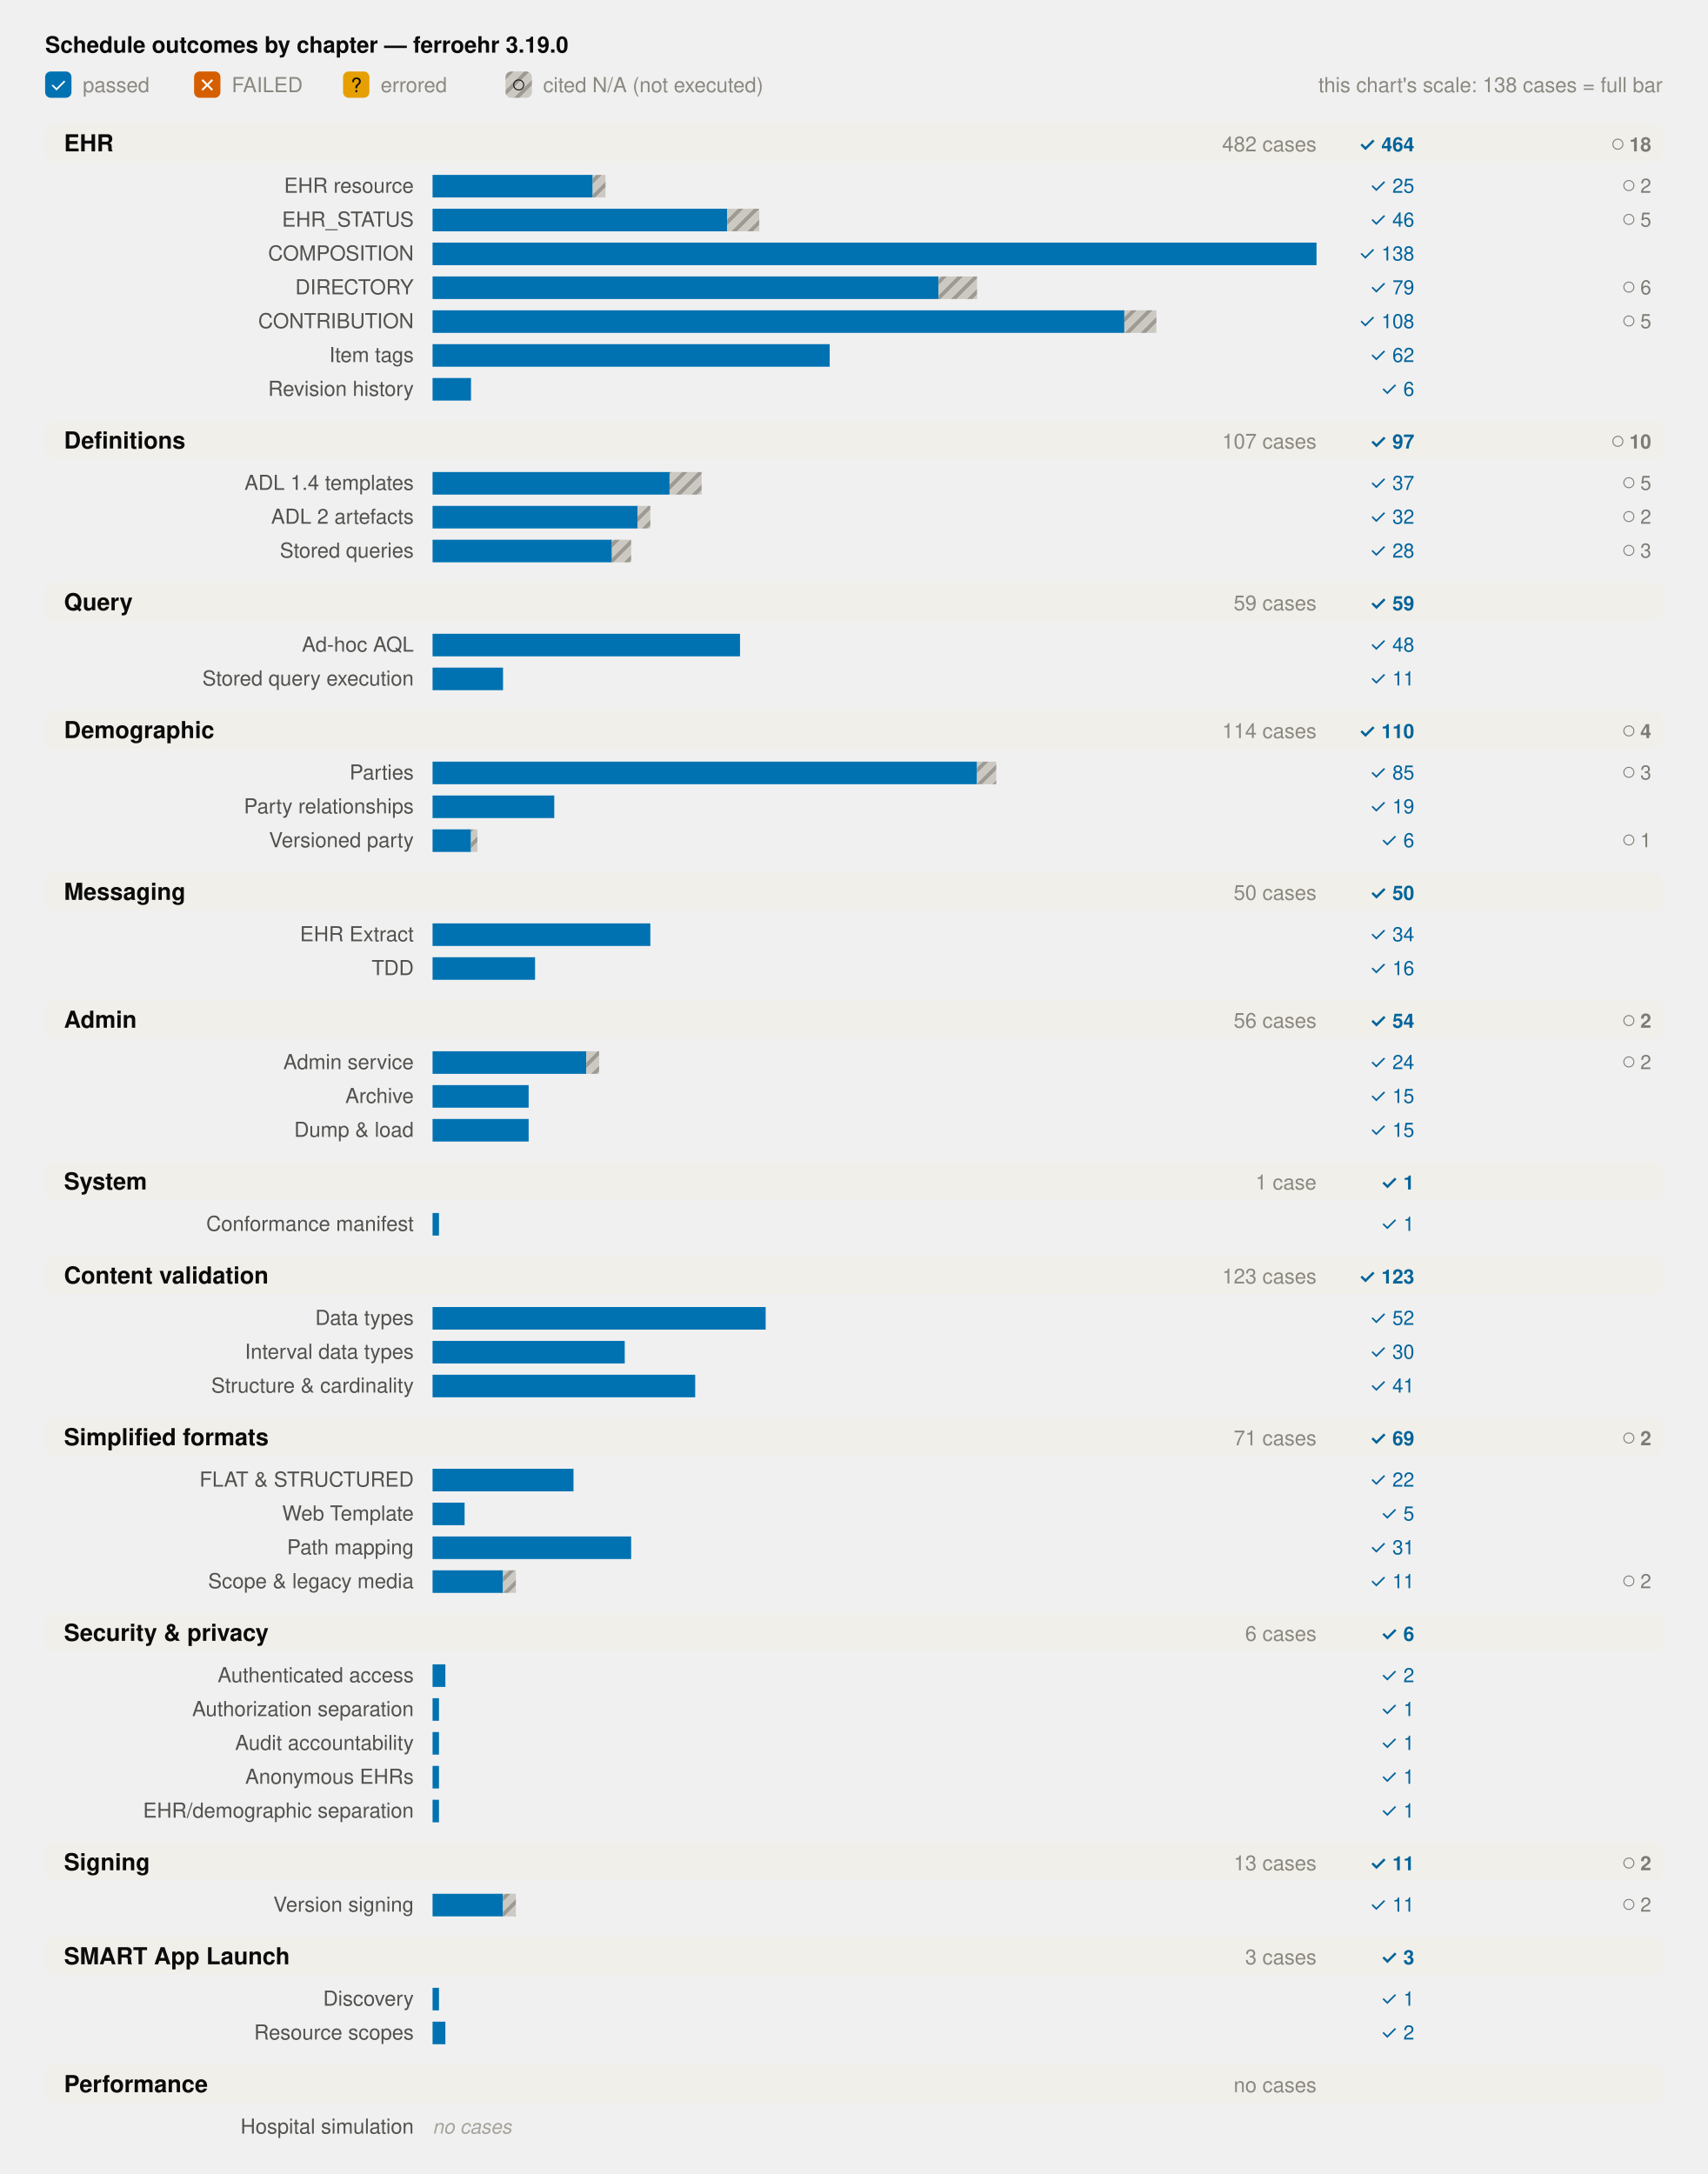
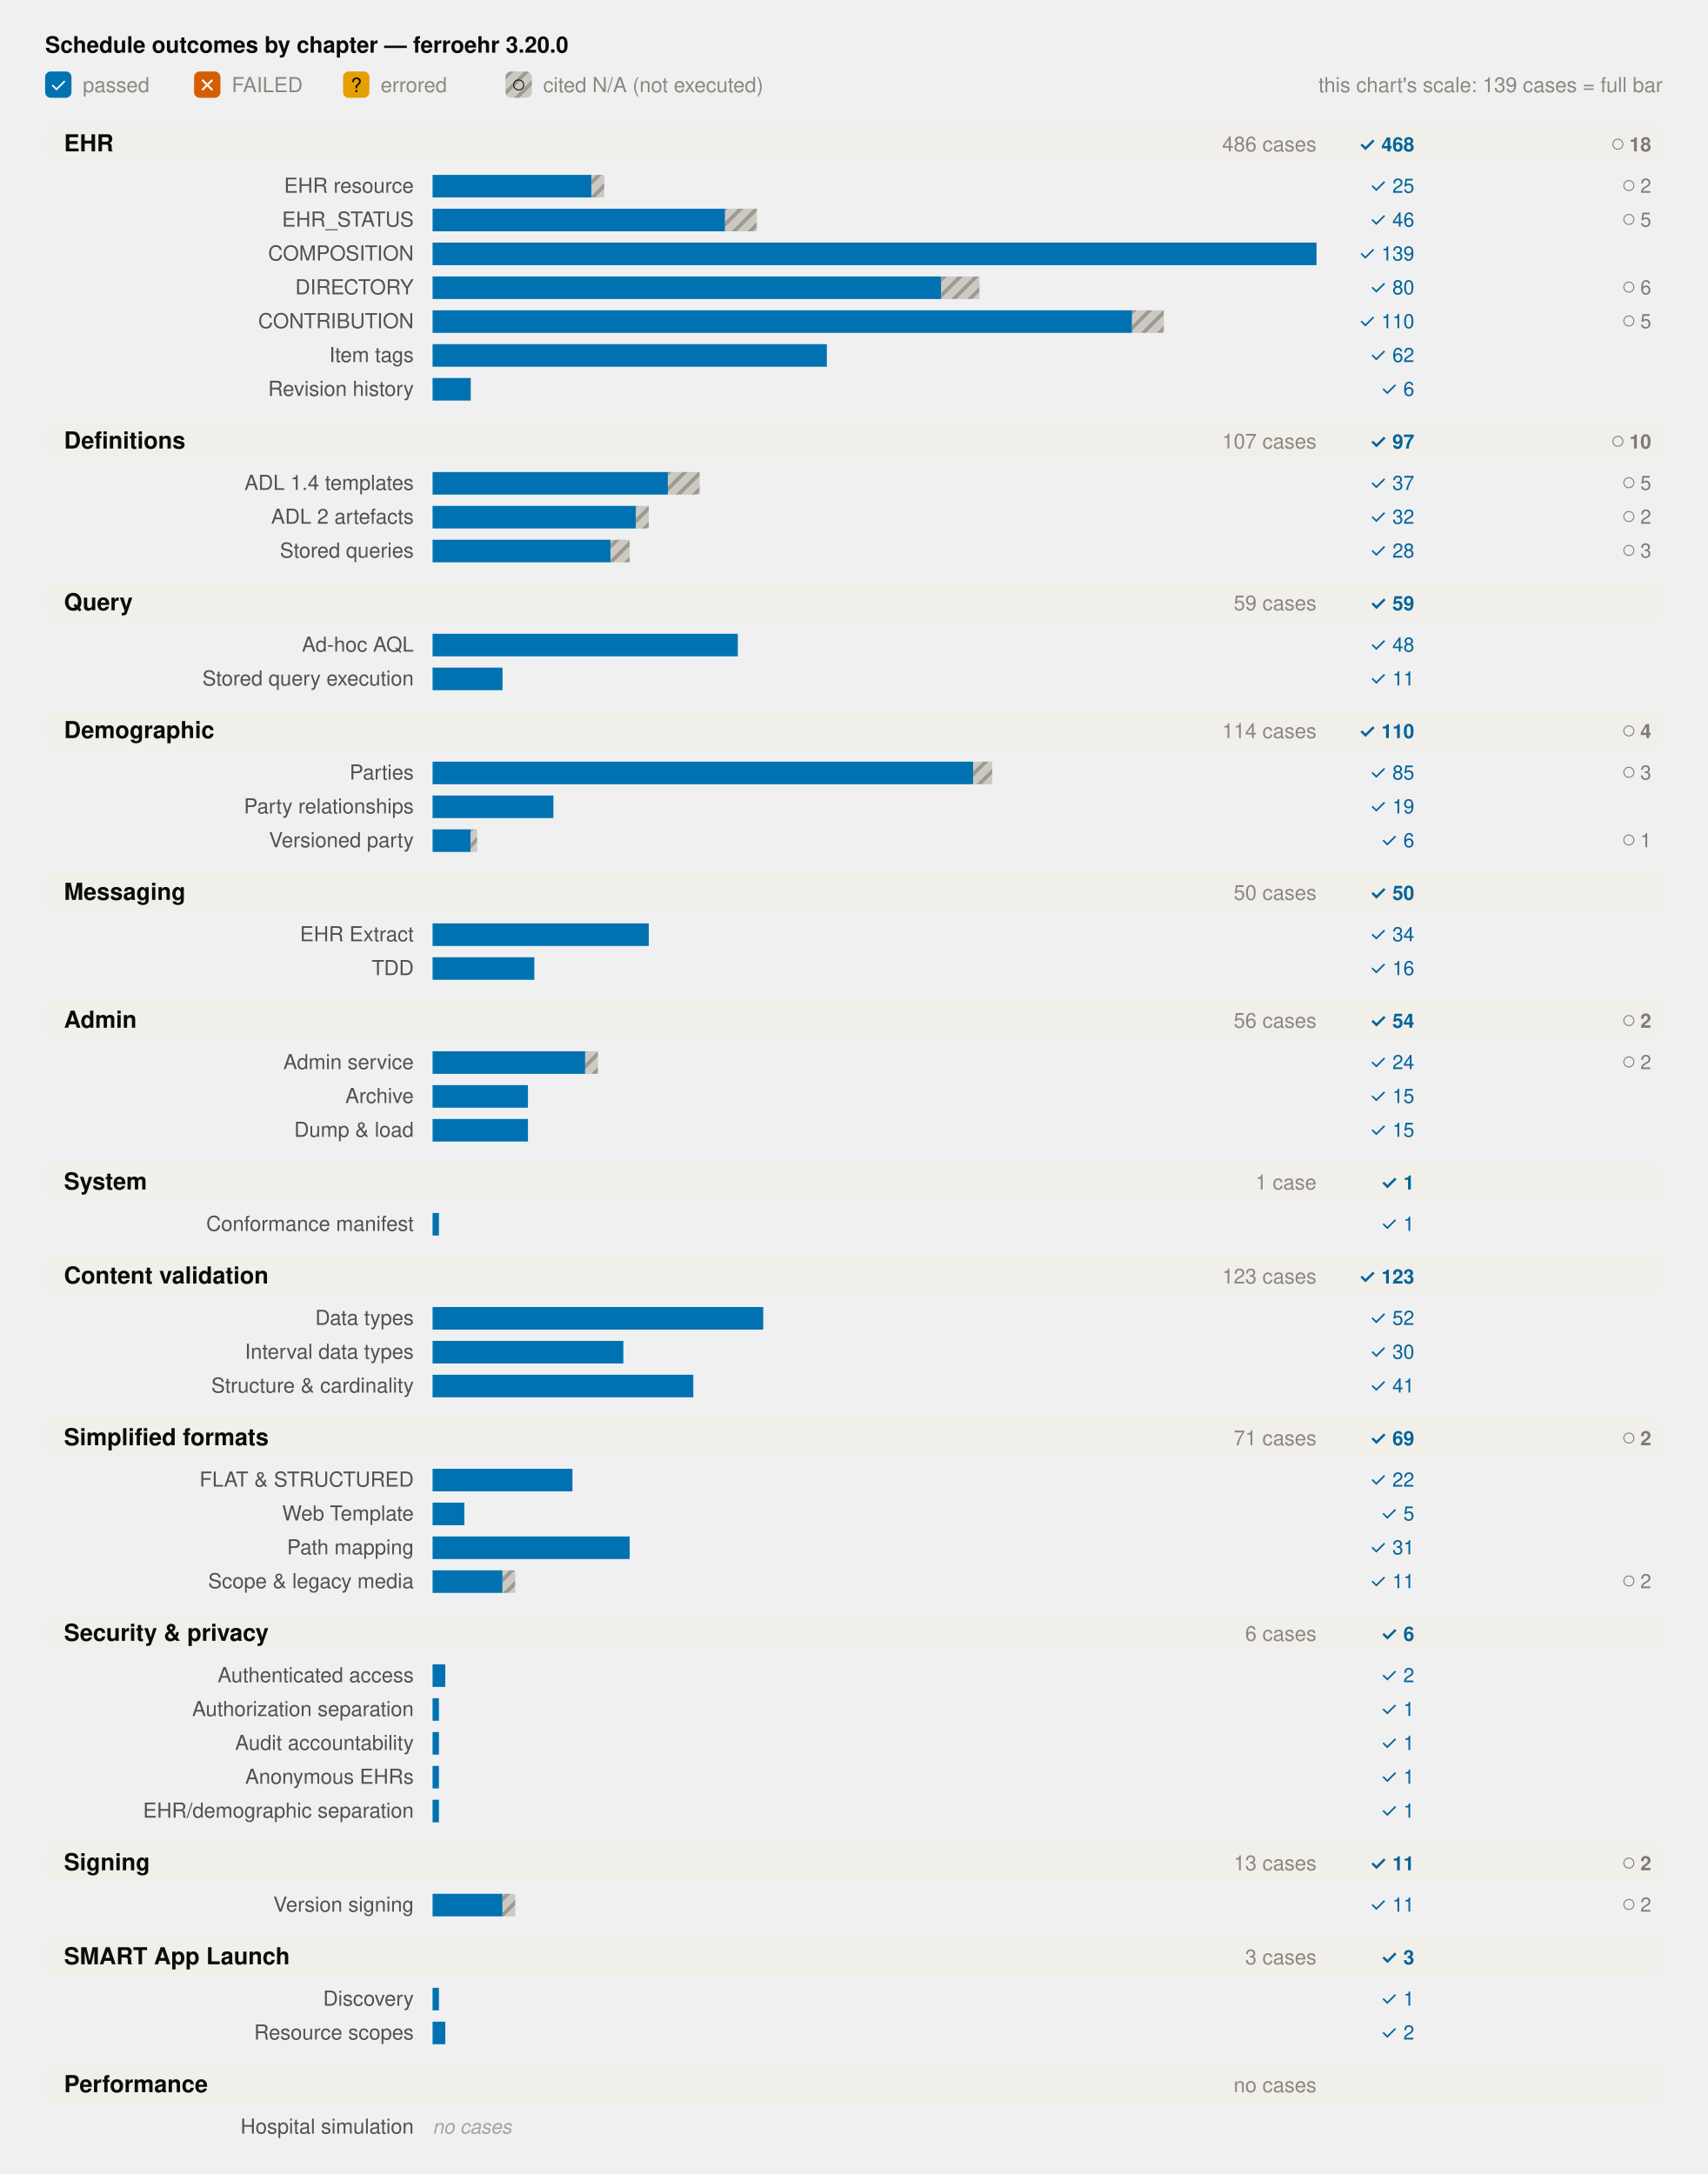
<svg xmlns="http://www.w3.org/2000/svg" viewBox="0 0 908 1156" width="908" height="1156" role="img">
  <style>
text { fill: #52514e; font: 12px -apple-system, 'Segoe UI', Helvetica, Arial, sans-serif; }
.title { fill: #0b0b0b; font-weight: 600; }
.muted { fill: #8a8880; font-size: 11px; }
.grid { stroke: #e4e2dd; stroke-width: 1; }
.cell-label { fill: #ffffff; font-size: 11px; }
.cell-label-dim { fill: #0b0b0b; font-size: 11px; }
.ev-passed { fill: #0072b2; }
.ev-failed { fill: #d55e00; }
.ev-inconclusive { fill: #e69f00; }
.ev-not-evidenced { fill: #cbc9c2; }
.ev-not-claimed { fill: #edece8; }
.cell-required { stroke: #52514e; stroke-width: 1.2; }
.cell-optional { stroke: #cbc9c2; stroke-width: 1; stroke-dasharray: 3 2; }
.bar-passed { fill: #0072b2; }
.bar-failed { fill: #d55e00; }
.bar-errored { fill: #e69f00; }
.bar-na { fill: #cbc9c2; }
.seg-label { fill: #ffffff; font-size: 10.5px; }
.seg-label-dim { fill: #0b0b0b; font-size: 10.5px; }
@media (prefers-color-scheme: dark) {
text { fill: #c3c2b7; }
.title { fill: #ffffff; }
.muted { fill: #8f8e85; }
.grid { stroke: #3a3a38; }
.cell-label { fill: #ffffff; }
.cell-label-dim { fill: #e8e6e0; }
.ev-passed { fill: #3987e5; }
.ev-failed { fill: #e5484d; }
.ev-inconclusive { fill: #f5a623; }
.ev-not-evidenced { fill: #4a4a47; }
.ev-not-claimed { fill: #2b2b29; }
.cell-required { stroke: #c3c2b7; }
.cell-optional { stroke: #4a4a47; }
.bar-passed { fill: #3987e5; }
.bar-failed { fill: #e5484d; }
.bar-errored { fill: #d9a514; }
.bar-na { fill: #4a4a47; }
.seg-label-dim { fill: #e8e6e0; }
}
</style>
  <style>
.chap-row { fill: #f1efe9; }
.chap-name { fill: #0b0b0b; font-size: 12.5px; font-weight: 600; }
.band-label { fill: #52514e; font-size: 11px; }
.band-empty { fill: #a5a39b; font-size: 10.5px; font-style: italic; }
.count { font-size: 10.5px; }
.count-strong { font-weight: 600; }
.count-passed { fill: #00639b; }
.count-failed { fill: #c0530b; font-weight: 600; }
.count-errored { fill: #9a7100; }
.count-na { fill: #7d7b74; }
.na-line { stroke: #9d9b93; stroke-width: 2; }
@media (prefers-color-scheme: dark) {
.chap-row { fill: #2b2b29; }
.chap-name { fill: #ffffff; }
.band-label { fill: #c3c2b7; }
.band-empty { fill: #6f6e68; }
.count-passed { fill: #4f97ee; }
.count-failed { fill: #f2696d; }
.count-errored { fill: #d9a514; }
.count-na { fill: #8f8e85; }
.na-line { stroke: #6d6d69; }
}
</style>
  <defs>
    <pattern id="na-hatch" width="6" height="6" patternUnits="userSpaceOnUse" patternTransform="rotate(45)">
      <rect width="6" height="6" class="bar-na" />
      <line x1="3" y1="0" x2="3" y2="6" class="na-line" />
    </pattern>
  </defs>
-   <text x="24" y="28" class="title">Schedule outcomes by chapter — ferroehr 3.19.0</text>
+   <text x="24" y="28" class="title">Schedule outcomes by chapter — ferroehr 3.20.0</text>
  <rect x="24" y="38" width="14" height="14" rx="3" class="bar-passed" />
  <text x="31" y="49" class="seg-label" text-anchor="middle">✓</text>
  <text x="44" y="49" class="muted">passed</text>
  <rect x="103.2" y="38" width="14" height="14" rx="3" class="bar-failed" />
  <text x="110.2" y="49" class="seg-label" text-anchor="middle">✕</text>
  <text x="123.2" y="49" class="muted">FAILED</text>
  <rect x="182.4" y="38" width="14" height="14" rx="3" class="bar-errored" />
  <text x="189.4" y="49" class="seg-label-dim" text-anchor="middle">?</text>
  <text x="202.4" y="49" class="muted">errored</text>
  <rect x="268.8" y="38" width="14" height="14" rx="3" fill="url(#na-hatch)" />
  <text x="275.8" y="49" class="seg-label-dim" text-anchor="middle">○</text>
  <text x="288.8" y="49" class="muted">cited N/A (not executed)</text>
-   <text x="884" y="49" class="muted" text-anchor="end">this chart's scale: 138 cases = full bar</text>
+   <text x="884" y="49" class="muted" text-anchor="end">this chart's scale: 139 cases = full bar</text>
  <rect x="24" y="66" width="860" height="20" rx="4" class="chap-row" />
  <text x="34" y="80.5" class="chap-name">EHR</text>
-   <text x="700" y="80.5" class="muted" text-anchor="end">482 cases</text>
-   <text x="752" y="80.5" class="count count-passed count-strong" text-anchor="end">✓ 464</text>
+   <text x="700" y="80.5" class="muted" text-anchor="end">486 cases</text>
+   <text x="752" y="80.5" class="count count-passed count-strong" text-anchor="end">✓ 468</text>
  <text x="878" y="80.5" class="count count-na count-strong" text-anchor="end">○ 18</text>
  <text x="220" y="102.5" class="band-label" text-anchor="end">EHR resource</text>
-   <rect x="230" y="93" width="85.145" height="12" class="bar-passed" />
-   <rect x="315.145" y="93" width="6.812" height="12" fill="url(#na-hatch)" />
+   <rect x="230" y="93" width="84.532" height="12" class="bar-passed" />
+   <rect x="314.532" y="93" width="6.763" height="12" fill="url(#na-hatch)" />
  <text x="752" y="102.5" class="count count-passed" text-anchor="end">✓ 25</text>
  <text x="878" y="102.5" class="count count-na" text-anchor="end">○ 2</text>
  <text x="220" y="120.5" class="band-label" text-anchor="end">EHR_STATUS</text>
-   <rect x="230" y="111" width="156.667" height="12" class="bar-passed" />
-   <rect x="386.667" y="111" width="17.029" height="12" fill="url(#na-hatch)" />
+   <rect x="230" y="111" width="155.54" height="12" class="bar-passed" />
+   <rect x="385.54" y="111" width="16.906" height="12" fill="url(#na-hatch)" />
  <text x="752" y="120.5" class="count count-passed" text-anchor="end">✓ 46</text>
  <text x="878" y="120.5" class="count count-na" text-anchor="end">○ 5</text>
  <text x="220" y="138.5" class="band-label" text-anchor="end">COMPOSITION</text>
  <rect x="230" y="129" width="470" height="12" class="bar-passed" />
-   <text x="752" y="138.5" class="count count-passed" text-anchor="end">✓ 138</text>
+   <text x="752" y="138.5" class="count count-passed" text-anchor="end">✓ 139</text>
  <text x="220" y="156.5" class="band-label" text-anchor="end">DIRECTORY</text>
-   <rect x="230" y="147" width="269.058" height="12" class="bar-passed" />
-   <rect x="499.058" y="147" width="20.435" height="12" fill="url(#na-hatch)" />
-   <text x="752" y="156.5" class="count count-passed" text-anchor="end">✓ 79</text>
+   <rect x="230" y="147" width="270.504" height="12" class="bar-passed" />
+   <rect x="500.504" y="147" width="20.288" height="12" fill="url(#na-hatch)" />
+   <text x="752" y="156.5" class="count count-passed" text-anchor="end">✓ 80</text>
  <text x="878" y="156.5" class="count count-na" text-anchor="end">○ 6</text>
  <text x="220" y="174.5" class="band-label" text-anchor="end">CONTRIBUTION</text>
-   <rect x="230" y="165" width="367.826" height="12" class="bar-passed" />
-   <rect x="597.826" y="165" width="17.029" height="12" fill="url(#na-hatch)" />
-   <text x="752" y="174.5" class="count count-passed" text-anchor="end">✓ 108</text>
+   <rect x="230" y="165" width="371.942" height="12" class="bar-passed" />
+   <rect x="601.942" y="165" width="16.906" height="12" fill="url(#na-hatch)" />
+   <text x="752" y="174.5" class="count count-passed" text-anchor="end">✓ 110</text>
  <text x="878" y="174.5" class="count count-na" text-anchor="end">○ 5</text>
  <text x="220" y="192.5" class="band-label" text-anchor="end">Item tags</text>
-   <rect x="230" y="183" width="211.159" height="12" class="bar-passed" />
+   <rect x="230" y="183" width="209.64" height="12" class="bar-passed" />
  <text x="752" y="192.5" class="count count-passed" text-anchor="end">✓ 62</text>
  <text x="220" y="210.5" class="band-label" text-anchor="end">Revision history</text>
-   <rect x="230" y="201" width="20.435" height="12" class="bar-passed" />
+   <rect x="230" y="201" width="20.288" height="12" class="bar-passed" />
  <text x="752" y="210.5" class="count count-passed" text-anchor="end">✓ 6</text>
  <rect x="24" y="224" width="860" height="20" rx="4" class="chap-row" />
  <text x="34" y="238.5" class="chap-name">Definitions</text>
  <text x="700" y="238.5" class="muted" text-anchor="end">107 cases</text>
  <text x="752" y="238.5" class="count count-passed count-strong" text-anchor="end">✓ 97</text>
  <text x="878" y="238.5" class="count count-na count-strong" text-anchor="end">○ 10</text>
  <text x="220" y="260.5" class="band-label" text-anchor="end">ADL 1.4 templates</text>
-   <rect x="230" y="251" width="126.014" height="12" class="bar-passed" />
-   <rect x="356.014" y="251" width="17.029" height="12" fill="url(#na-hatch)" />
+   <rect x="230" y="251" width="125.108" height="12" class="bar-passed" />
+   <rect x="355.108" y="251" width="16.906" height="12" fill="url(#na-hatch)" />
  <text x="752" y="260.5" class="count count-passed" text-anchor="end">✓ 37</text>
  <text x="878" y="260.5" class="count count-na" text-anchor="end">○ 5</text>
  <text x="220" y="278.5" class="band-label" text-anchor="end">ADL 2 artefacts</text>
-   <rect x="230" y="269" width="108.986" height="12" class="bar-passed" />
-   <rect x="338.986" y="269" width="6.812" height="12" fill="url(#na-hatch)" />
+   <rect x="230" y="269" width="108.201" height="12" class="bar-passed" />
+   <rect x="338.201" y="269" width="6.763" height="12" fill="url(#na-hatch)" />
  <text x="752" y="278.5" class="count count-passed" text-anchor="end">✓ 32</text>
  <text x="878" y="278.5" class="count count-na" text-anchor="end">○ 2</text>
  <text x="220" y="296.5" class="band-label" text-anchor="end">Stored queries</text>
-   <rect x="230" y="287" width="95.362" height="12" class="bar-passed" />
-   <rect x="325.362" y="287" width="10.217" height="12" fill="url(#na-hatch)" />
+   <rect x="230" y="287" width="94.676" height="12" class="bar-passed" />
+   <rect x="324.676" y="287" width="10.144" height="12" fill="url(#na-hatch)" />
  <text x="752" y="296.5" class="count count-passed" text-anchor="end">✓ 28</text>
  <text x="878" y="296.5" class="count count-na" text-anchor="end">○ 3</text>
  <rect x="24" y="310" width="860" height="20" rx="4" class="chap-row" />
  <text x="34" y="324.5" class="chap-name">Query</text>
  <text x="700" y="324.5" class="muted" text-anchor="end">59 cases</text>
  <text x="752" y="324.5" class="count count-passed count-strong" text-anchor="end">✓ 59</text>
  <text x="220" y="346.5" class="band-label" text-anchor="end">Ad-hoc AQL</text>
-   <rect x="230" y="337" width="163.478" height="12" class="bar-passed" />
+   <rect x="230" y="337" width="162.302" height="12" class="bar-passed" />
  <text x="752" y="346.5" class="count count-passed" text-anchor="end">✓ 48</text>
  <text x="220" y="364.5" class="band-label" text-anchor="end">Stored query execution</text>
-   <rect x="230" y="355" width="37.464" height="12" class="bar-passed" />
+   <rect x="230" y="355" width="37.194" height="12" class="bar-passed" />
  <text x="752" y="364.5" class="count count-passed" text-anchor="end">✓ 11</text>
  <rect x="24" y="378" width="860" height="20" rx="4" class="chap-row" />
  <text x="34" y="392.5" class="chap-name">Demographic</text>
  <text x="700" y="392.5" class="muted" text-anchor="end">114 cases</text>
  <text x="752" y="392.5" class="count count-passed count-strong" text-anchor="end">✓ 110</text>
  <text x="878" y="392.5" class="count count-na count-strong" text-anchor="end">○ 4</text>
  <text x="220" y="414.5" class="band-label" text-anchor="end">Parties</text>
-   <rect x="230" y="405" width="289.493" height="12" class="bar-passed" />
-   <rect x="519.493" y="405" width="10.217" height="12" fill="url(#na-hatch)" />
+   <rect x="230" y="405" width="287.41" height="12" class="bar-passed" />
+   <rect x="517.41" y="405" width="10.144" height="12" fill="url(#na-hatch)" />
  <text x="752" y="414.5" class="count count-passed" text-anchor="end">✓ 85</text>
  <text x="878" y="414.5" class="count count-na" text-anchor="end">○ 3</text>
  <text x="220" y="432.5" class="band-label" text-anchor="end">Party relationships</text>
-   <rect x="230" y="423" width="64.71" height="12" class="bar-passed" />
+   <rect x="230" y="423" width="64.245" height="12" class="bar-passed" />
  <text x="752" y="432.5" class="count count-passed" text-anchor="end">✓ 19</text>
  <text x="220" y="450.5" class="band-label" text-anchor="end">Versioned party</text>
-   <rect x="230" y="441" width="20.435" height="12" class="bar-passed" />
-   <rect x="250.435" y="441" width="3.406" height="12" fill="url(#na-hatch)" />
+   <rect x="230" y="441" width="20.288" height="12" class="bar-passed" />
+   <rect x="250.288" y="441" width="3.381" height="12" fill="url(#na-hatch)" />
  <text x="752" y="450.5" class="count count-passed" text-anchor="end">✓ 6</text>
  <text x="878" y="450.5" class="count count-na" text-anchor="end">○ 1</text>
  <rect x="24" y="464" width="860" height="20" rx="4" class="chap-row" />
  <text x="34" y="478.5" class="chap-name">Messaging</text>
  <text x="700" y="478.5" class="muted" text-anchor="end">50 cases</text>
  <text x="752" y="478.5" class="count count-passed count-strong" text-anchor="end">✓ 50</text>
  <text x="220" y="500.5" class="band-label" text-anchor="end">EHR Extract</text>
-   <rect x="230" y="491" width="115.797" height="12" class="bar-passed" />
+   <rect x="230" y="491" width="114.964" height="12" class="bar-passed" />
  <text x="752" y="500.5" class="count count-passed" text-anchor="end">✓ 34</text>
  <text x="220" y="518.5" class="band-label" text-anchor="end">TDD</text>
-   <rect x="230" y="509" width="54.493" height="12" class="bar-passed" />
+   <rect x="230" y="509" width="54.101" height="12" class="bar-passed" />
  <text x="752" y="518.5" class="count count-passed" text-anchor="end">✓ 16</text>
  <rect x="24" y="532" width="860" height="20" rx="4" class="chap-row" />
  <text x="34" y="546.5" class="chap-name">Admin</text>
  <text x="700" y="546.5" class="muted" text-anchor="end">56 cases</text>
  <text x="752" y="546.5" class="count count-passed count-strong" text-anchor="end">✓ 54</text>
  <text x="878" y="546.5" class="count count-na count-strong" text-anchor="end">○ 2</text>
  <text x="220" y="568.5" class="band-label" text-anchor="end">Admin service</text>
-   <rect x="230" y="559" width="81.739" height="12" class="bar-passed" />
-   <rect x="311.739" y="559" width="6.812" height="12" fill="url(#na-hatch)" />
+   <rect x="230" y="559" width="81.151" height="12" class="bar-passed" />
+   <rect x="311.151" y="559" width="6.763" height="12" fill="url(#na-hatch)" />
  <text x="752" y="568.5" class="count count-passed" text-anchor="end">✓ 24</text>
  <text x="878" y="568.5" class="count count-na" text-anchor="end">○ 2</text>
  <text x="220" y="586.5" class="band-label" text-anchor="end">Archive</text>
-   <rect x="230" y="577" width="51.087" height="12" class="bar-passed" />
+   <rect x="230" y="577" width="50.719" height="12" class="bar-passed" />
  <text x="752" y="586.5" class="count count-passed" text-anchor="end">✓ 15</text>
  <text x="220" y="604.5" class="band-label" text-anchor="end">Dump &amp; load</text>
-   <rect x="230" y="595" width="51.087" height="12" class="bar-passed" />
+   <rect x="230" y="595" width="50.719" height="12" class="bar-passed" />
  <text x="752" y="604.5" class="count count-passed" text-anchor="end">✓ 15</text>
  <rect x="24" y="618" width="860" height="20" rx="4" class="chap-row" />
  <text x="34" y="632.5" class="chap-name">System</text>
  <text x="700" y="632.5" class="muted" text-anchor="end">1 case</text>
  <text x="752" y="632.5" class="count count-passed count-strong" text-anchor="end">✓ 1</text>
  <text x="220" y="654.5" class="band-label" text-anchor="end">Conformance manifest</text>
-   <rect x="230" y="645" width="3.406" height="12" class="bar-passed" />
+   <rect x="230" y="645" width="3.381" height="12" class="bar-passed" />
  <text x="752" y="654.5" class="count count-passed" text-anchor="end">✓ 1</text>
  <rect x="24" y="668" width="860" height="20" rx="4" class="chap-row" />
  <text x="34" y="682.5" class="chap-name">Content validation</text>
  <text x="700" y="682.5" class="muted" text-anchor="end">123 cases</text>
  <text x="752" y="682.5" class="count count-passed count-strong" text-anchor="end">✓ 123</text>
  <text x="220" y="704.5" class="band-label" text-anchor="end">Data types</text>
-   <rect x="230" y="695" width="177.101" height="12" class="bar-passed" />
+   <rect x="230" y="695" width="175.827" height="12" class="bar-passed" />
  <text x="752" y="704.5" class="count count-passed" text-anchor="end">✓ 52</text>
  <text x="220" y="722.5" class="band-label" text-anchor="end">Interval data types</text>
-   <rect x="230" y="713" width="102.174" height="12" class="bar-passed" />
+   <rect x="230" y="713" width="101.439" height="12" class="bar-passed" />
  <text x="752" y="722.5" class="count count-passed" text-anchor="end">✓ 30</text>
  <text x="220" y="740.5" class="band-label" text-anchor="end">Structure &amp; cardinality</text>
-   <rect x="230" y="731" width="139.638" height="12" class="bar-passed" />
+   <rect x="230" y="731" width="138.633" height="12" class="bar-passed" />
  <text x="752" y="740.5" class="count count-passed" text-anchor="end">✓ 41</text>
  <rect x="24" y="754" width="860" height="20" rx="4" class="chap-row" />
  <text x="34" y="768.5" class="chap-name">Simplified formats</text>
  <text x="700" y="768.5" class="muted" text-anchor="end">71 cases</text>
  <text x="752" y="768.5" class="count count-passed count-strong" text-anchor="end">✓ 69</text>
  <text x="878" y="768.5" class="count count-na count-strong" text-anchor="end">○ 2</text>
  <text x="220" y="790.5" class="band-label" text-anchor="end">FLAT &amp; STRUCTURED</text>
-   <rect x="230" y="781" width="74.928" height="12" class="bar-passed" />
+   <rect x="230" y="781" width="74.388" height="12" class="bar-passed" />
  <text x="752" y="790.5" class="count count-passed" text-anchor="end">✓ 22</text>
  <text x="220" y="808.5" class="band-label" text-anchor="end">Web Template</text>
-   <rect x="230" y="799" width="17.029" height="12" class="bar-passed" />
+   <rect x="230" y="799" width="16.906" height="12" class="bar-passed" />
  <text x="752" y="808.5" class="count count-passed" text-anchor="end">✓ 5</text>
  <text x="220" y="826.5" class="band-label" text-anchor="end">Path mapping</text>
-   <rect x="230" y="817" width="105.58" height="12" class="bar-passed" />
+   <rect x="230" y="817" width="104.82" height="12" class="bar-passed" />
  <text x="752" y="826.5" class="count count-passed" text-anchor="end">✓ 31</text>
  <text x="220" y="844.5" class="band-label" text-anchor="end">Scope &amp; legacy media</text>
-   <rect x="230" y="835" width="37.464" height="12" class="bar-passed" />
-   <rect x="267.464" y="835" width="6.812" height="12" fill="url(#na-hatch)" />
+   <rect x="230" y="835" width="37.194" height="12" class="bar-passed" />
+   <rect x="267.194" y="835" width="6.763" height="12" fill="url(#na-hatch)" />
  <text x="752" y="844.5" class="count count-passed" text-anchor="end">✓ 11</text>
  <text x="878" y="844.5" class="count count-na" text-anchor="end">○ 2</text>
  <rect x="24" y="858" width="860" height="20" rx="4" class="chap-row" />
  <text x="34" y="872.5" class="chap-name">Security &amp; privacy</text>
  <text x="700" y="872.5" class="muted" text-anchor="end">6 cases</text>
  <text x="752" y="872.5" class="count count-passed count-strong" text-anchor="end">✓ 6</text>
  <text x="220" y="894.5" class="band-label" text-anchor="end">Authenticated access</text>
-   <rect x="230" y="885" width="6.812" height="12" class="bar-passed" />
+   <rect x="230" y="885" width="6.763" height="12" class="bar-passed" />
  <text x="752" y="894.5" class="count count-passed" text-anchor="end">✓ 2</text>
  <text x="220" y="912.5" class="band-label" text-anchor="end">Authorization separation</text>
-   <rect x="230" y="903" width="3.406" height="12" class="bar-passed" />
+   <rect x="230" y="903" width="3.381" height="12" class="bar-passed" />
  <text x="752" y="912.5" class="count count-passed" text-anchor="end">✓ 1</text>
  <text x="220" y="930.5" class="band-label" text-anchor="end">Audit accountability</text>
-   <rect x="230" y="921" width="3.406" height="12" class="bar-passed" />
+   <rect x="230" y="921" width="3.381" height="12" class="bar-passed" />
  <text x="752" y="930.5" class="count count-passed" text-anchor="end">✓ 1</text>
  <text x="220" y="948.5" class="band-label" text-anchor="end">Anonymous EHRs</text>
-   <rect x="230" y="939" width="3.406" height="12" class="bar-passed" />
+   <rect x="230" y="939" width="3.381" height="12" class="bar-passed" />
  <text x="752" y="948.5" class="count count-passed" text-anchor="end">✓ 1</text>
  <text x="220" y="966.5" class="band-label" text-anchor="end">EHR/demographic separation</text>
-   <rect x="230" y="957" width="3.406" height="12" class="bar-passed" />
+   <rect x="230" y="957" width="3.381" height="12" class="bar-passed" />
  <text x="752" y="966.5" class="count count-passed" text-anchor="end">✓ 1</text>
  <rect x="24" y="980" width="860" height="20" rx="4" class="chap-row" />
  <text x="34" y="994.5" class="chap-name">Signing</text>
  <text x="700" y="994.5" class="muted" text-anchor="end">13 cases</text>
  <text x="752" y="994.5" class="count count-passed count-strong" text-anchor="end">✓ 11</text>
  <text x="878" y="994.5" class="count count-na count-strong" text-anchor="end">○ 2</text>
  <text x="220" y="1016.5" class="band-label" text-anchor="end">Version signing</text>
-   <rect x="230" y="1007" width="37.464" height="12" class="bar-passed" />
-   <rect x="267.464" y="1007" width="6.812" height="12" fill="url(#na-hatch)" />
+   <rect x="230" y="1007" width="37.194" height="12" class="bar-passed" />
+   <rect x="267.194" y="1007" width="6.763" height="12" fill="url(#na-hatch)" />
  <text x="752" y="1016.5" class="count count-passed" text-anchor="end">✓ 11</text>
  <text x="878" y="1016.5" class="count count-na" text-anchor="end">○ 2</text>
  <rect x="24" y="1030" width="860" height="20" rx="4" class="chap-row" />
  <text x="34" y="1044.5" class="chap-name">SMART App Launch</text>
  <text x="700" y="1044.5" class="muted" text-anchor="end">3 cases</text>
  <text x="752" y="1044.5" class="count count-passed count-strong" text-anchor="end">✓ 3</text>
  <text x="220" y="1066.5" class="band-label" text-anchor="end">Discovery</text>
-   <rect x="230" y="1057" width="3.406" height="12" class="bar-passed" />
+   <rect x="230" y="1057" width="3.381" height="12" class="bar-passed" />
  <text x="752" y="1066.5" class="count count-passed" text-anchor="end">✓ 1</text>
  <text x="220" y="1084.5" class="band-label" text-anchor="end">Resource scopes</text>
-   <rect x="230" y="1075" width="6.812" height="12" class="bar-passed" />
+   <rect x="230" y="1075" width="6.763" height="12" class="bar-passed" />
  <text x="752" y="1084.5" class="count count-passed" text-anchor="end">✓ 2</text>
  <rect x="24" y="1098" width="860" height="20" rx="4" class="chap-row" />
  <text x="34" y="1112.5" class="chap-name">Performance</text>
  <text x="700" y="1112.5" class="muted" text-anchor="end">no cases</text>
  <text x="220" y="1134.5" class="band-label" text-anchor="end">Hospital simulation</text>
  <text x="230" y="1134.5" class="band-empty">no cases</text>
</svg>
